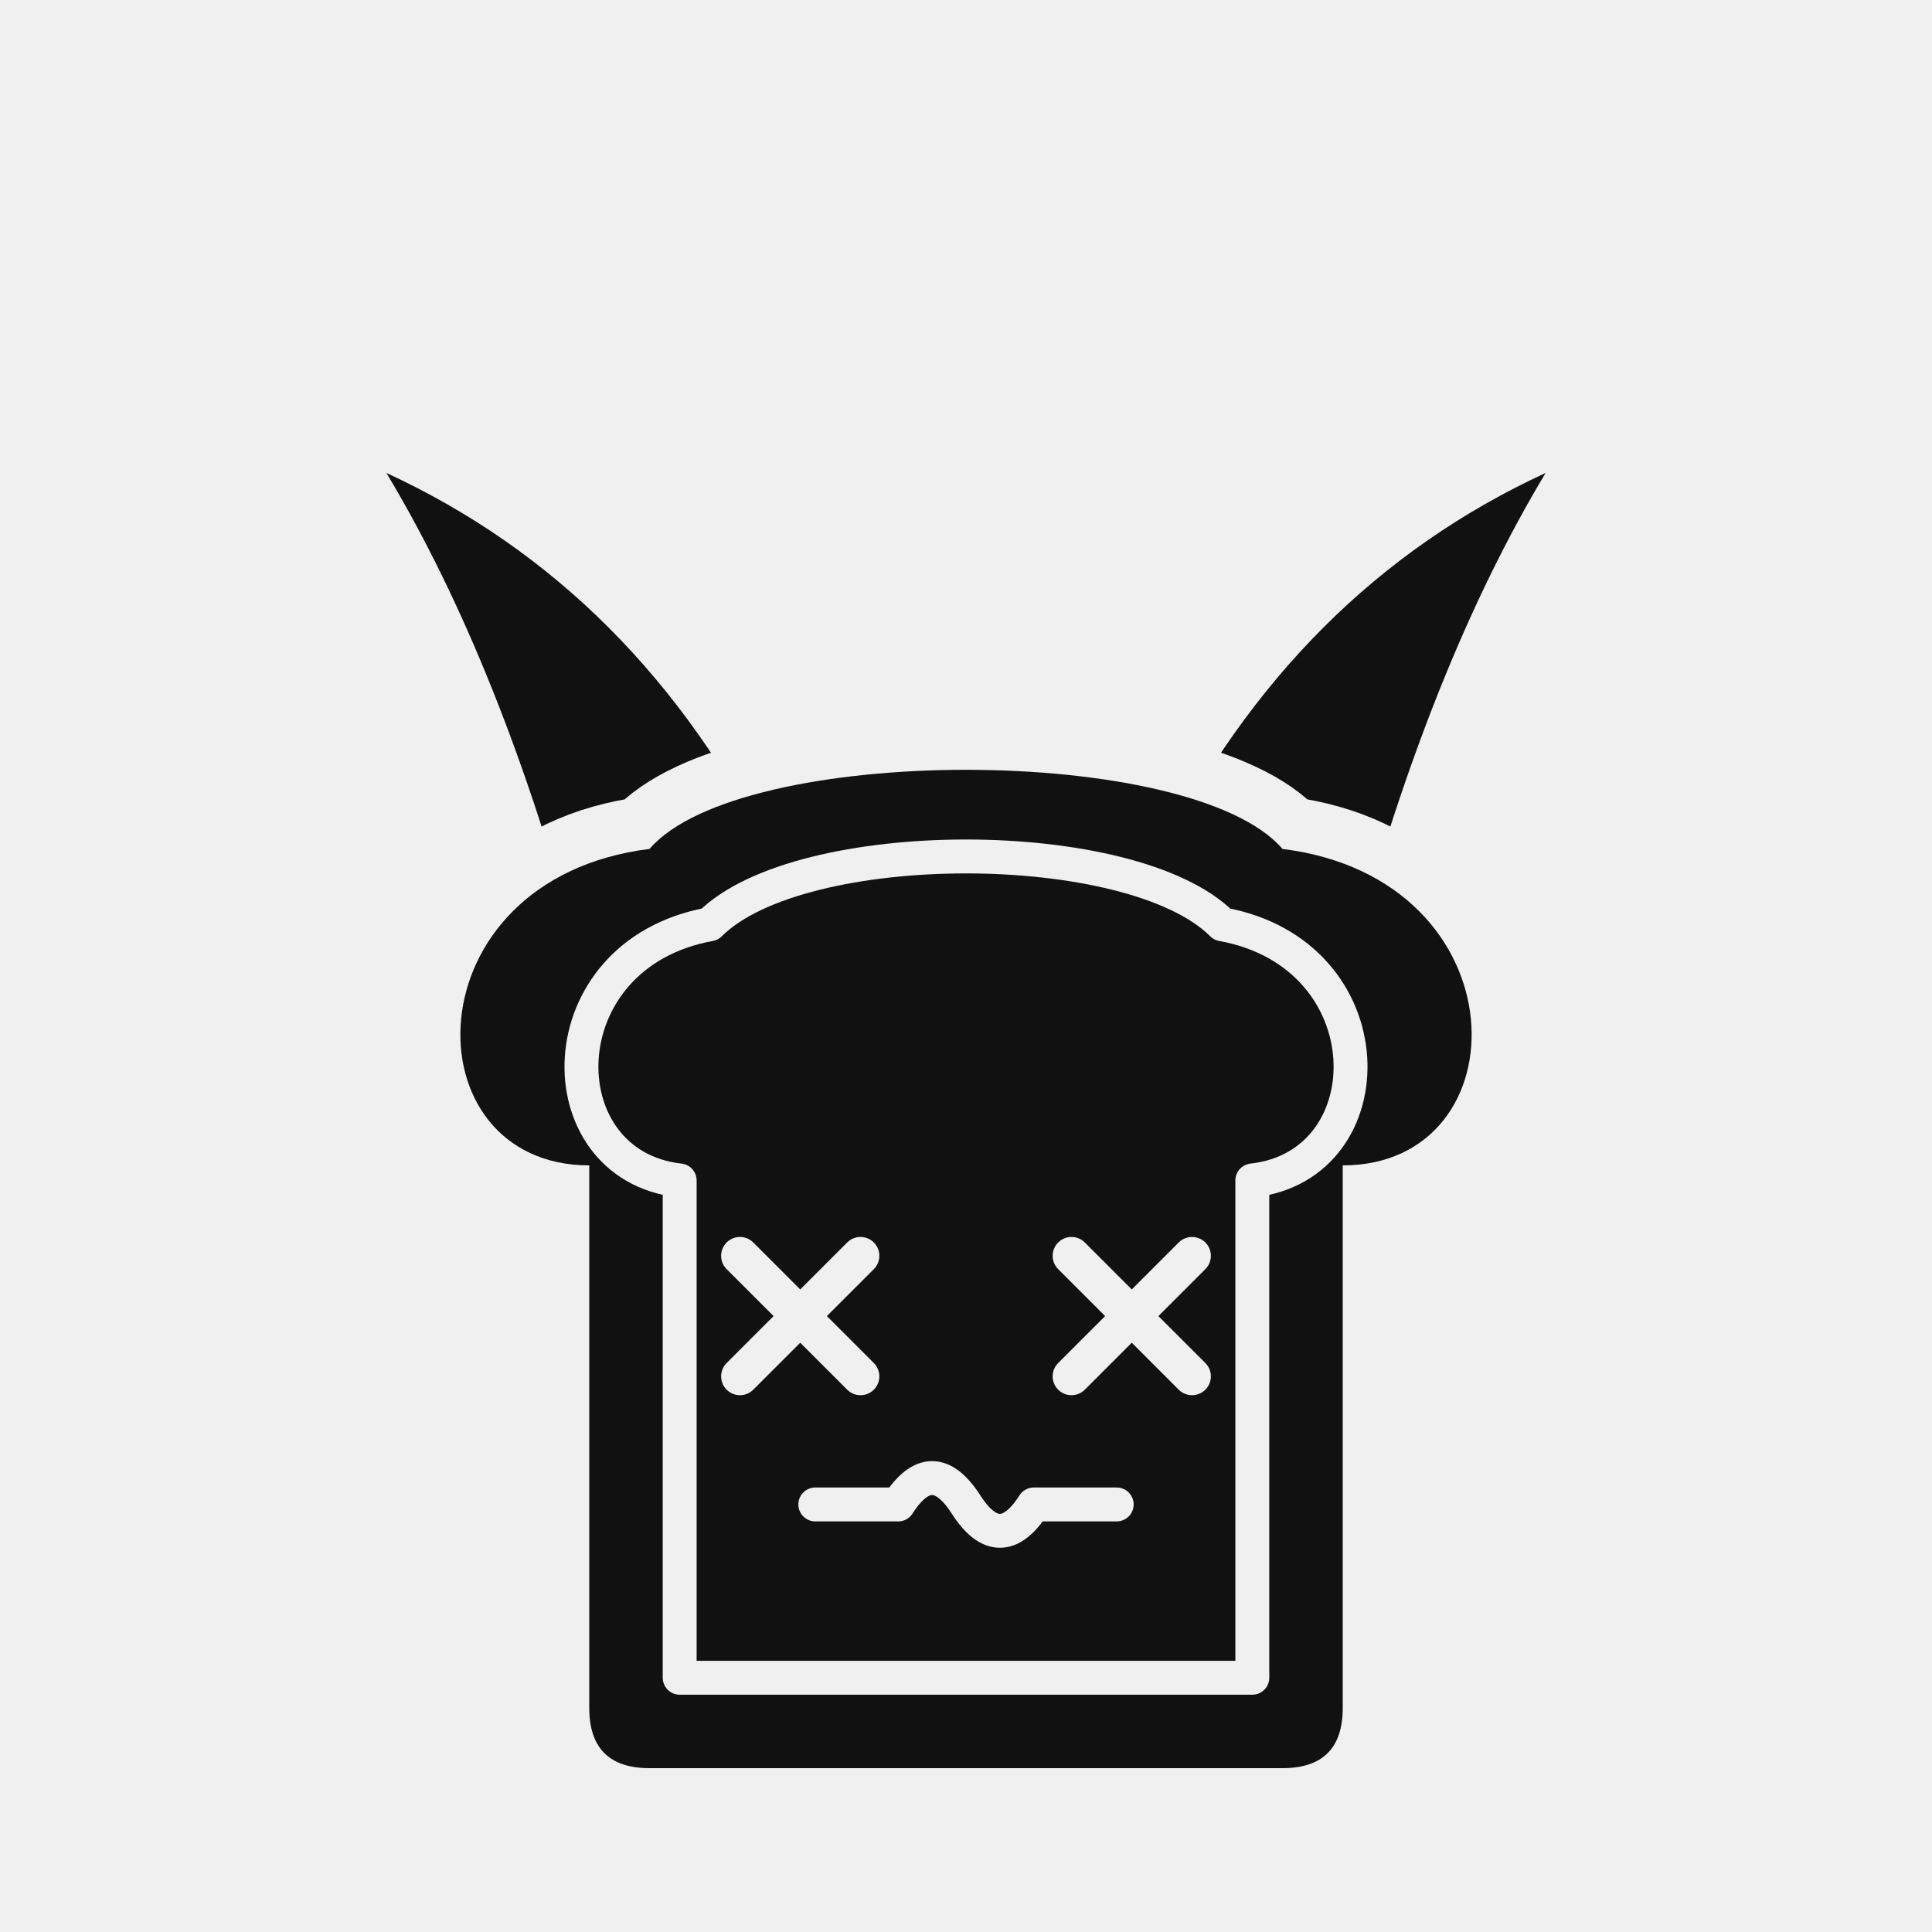
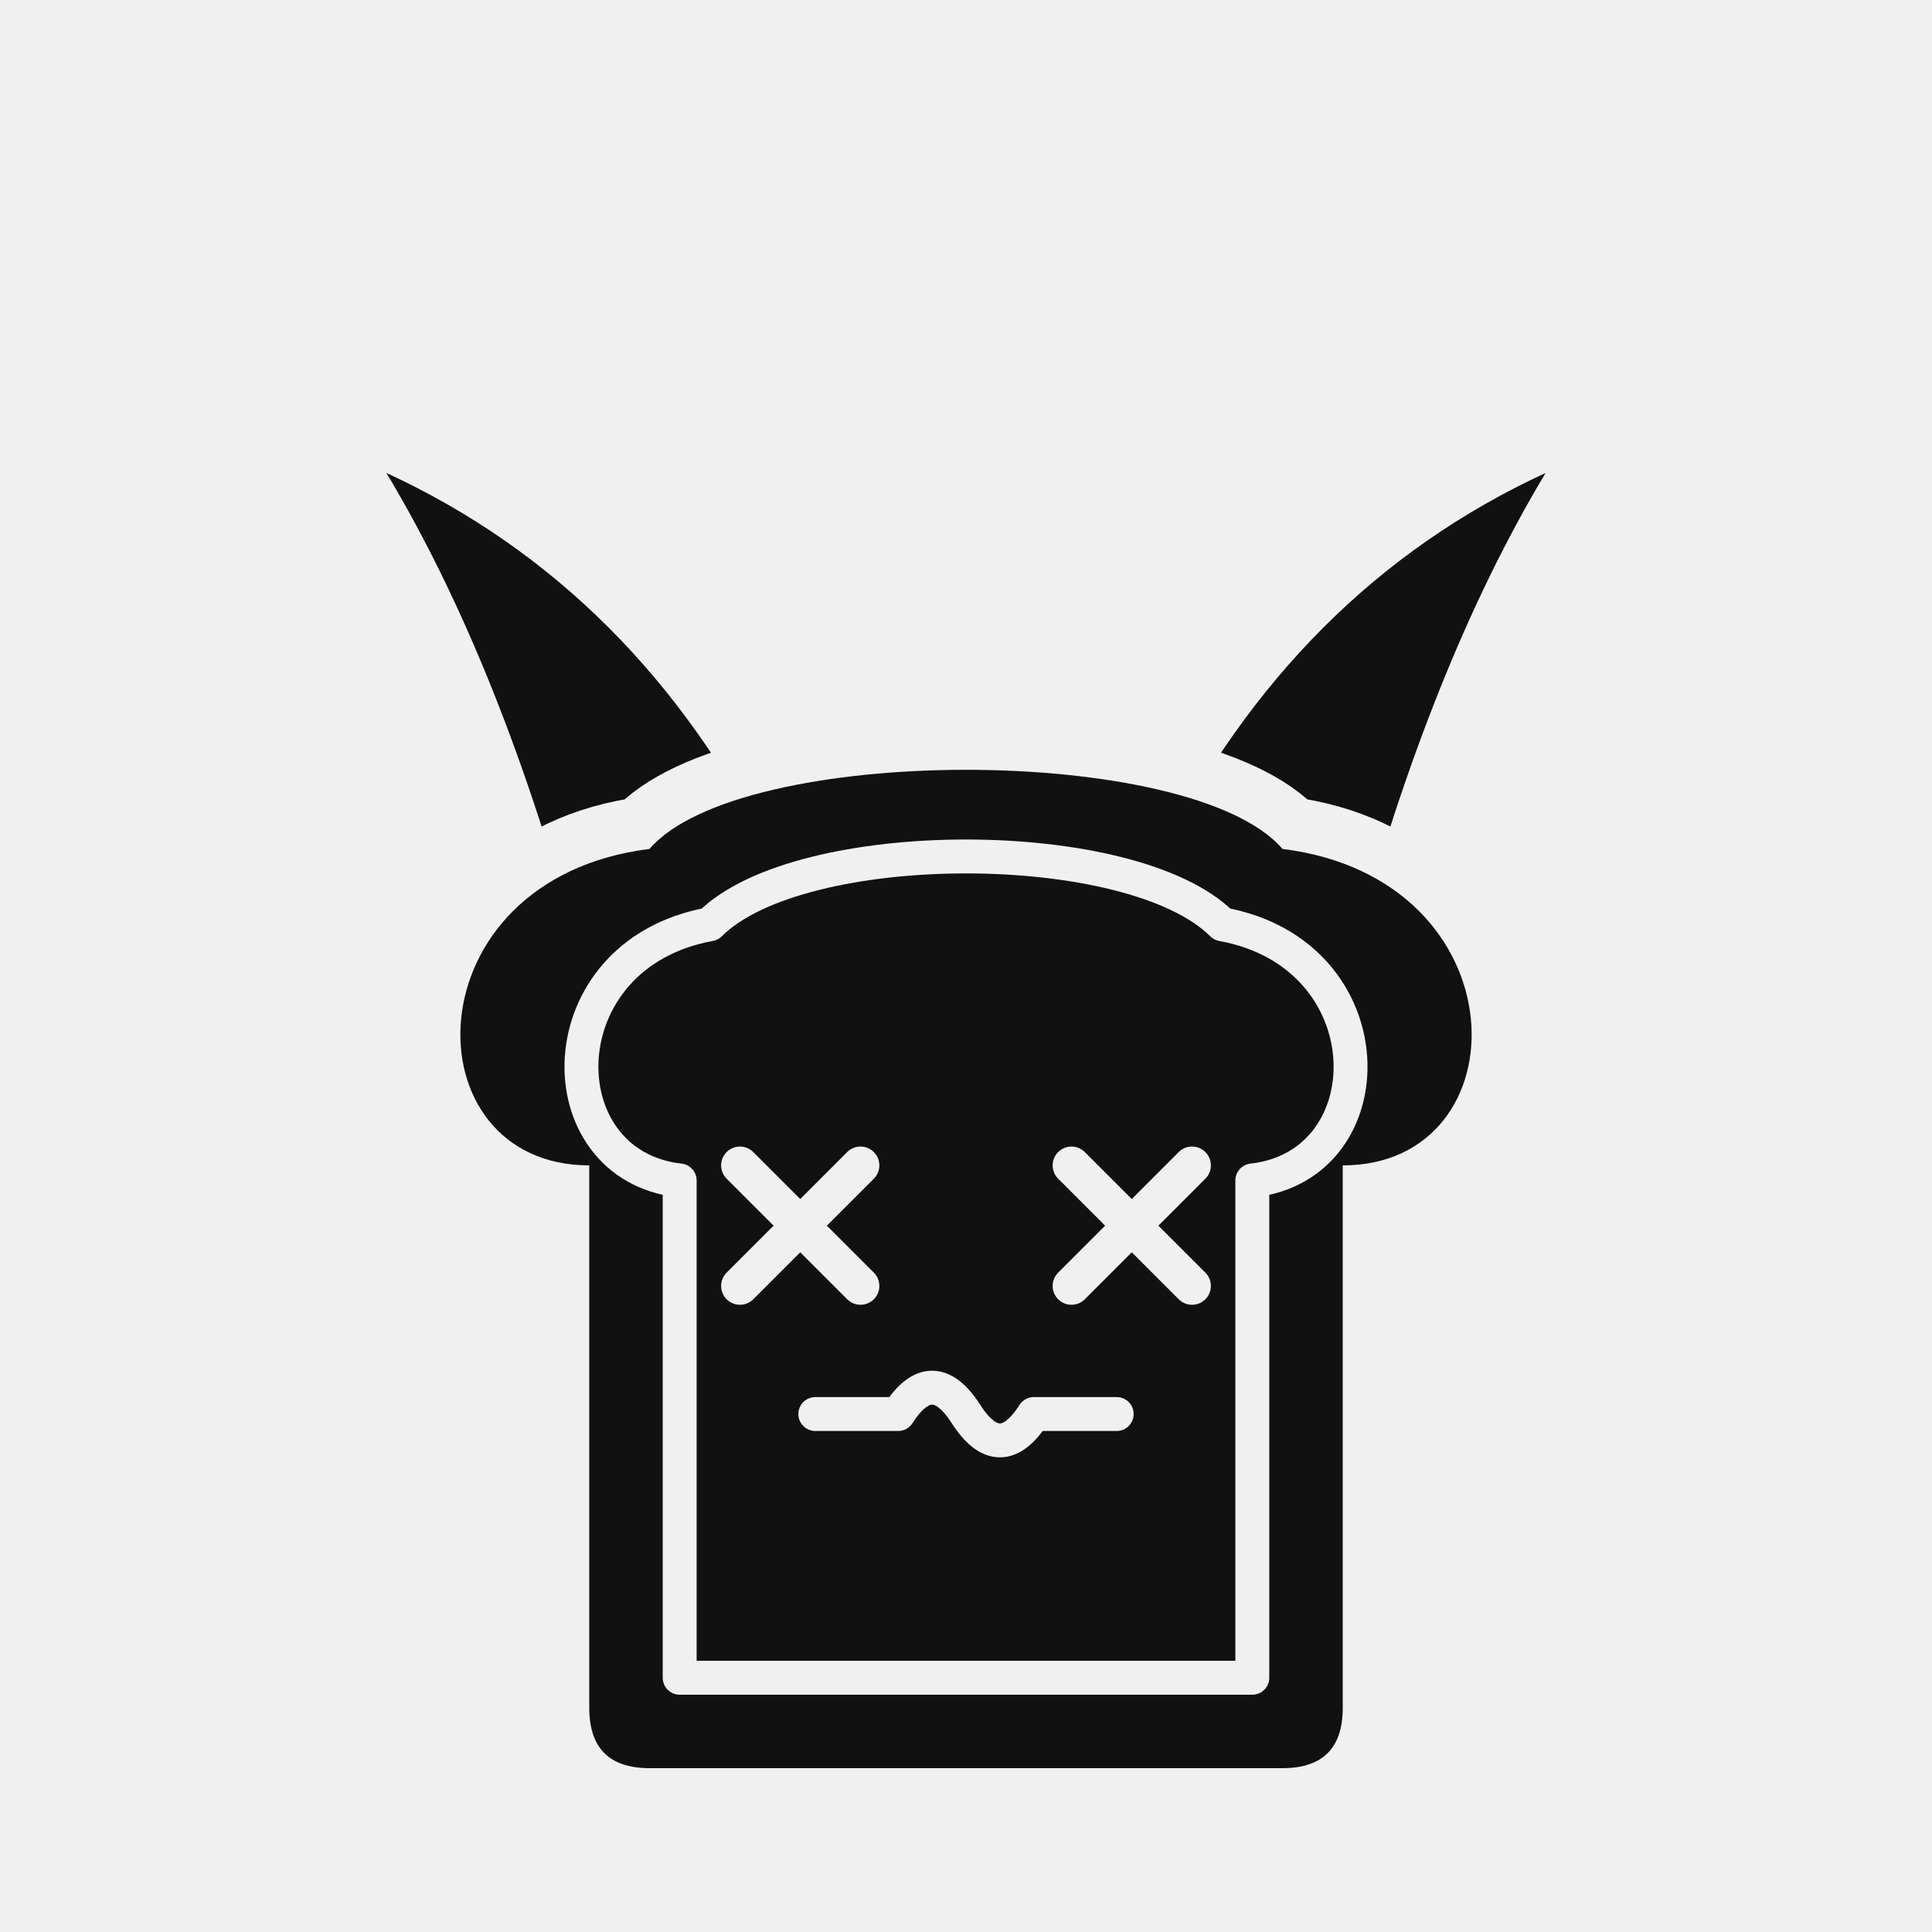
<svg xmlns="http://www.w3.org/2000/svg" viewBox="0 0 200 200" width="1000" height="1000" role="img" aria-label="Little Devil">
  <mask id="m-little-devil-4" maskUnits="userSpaceOnUse" x="0" y="0" width="200" height="200">
    <rect width="200" height="200" fill="#000" />
    <g fill="#fff" stroke="none">
      <path d="M60,98.96 Q52,68.96 40,48.96 Q66,60.96 80,88.96 Z" />
      <g transform="translate(200,0) scale(-1,1)">
        <path d="M60,98.96 Q52,68.96 40,48.96 Q66,60.96 80,88.96 Z" />
      </g>
    </g>
    <g fill="#000" stroke="#000" stroke-width="14" stroke-linejoin="round">
      <g transform="translate(100,130) scale(0.78) translate(-100,-118)">
        <path d="M50,106 C26,106 26,68 58,64 C70,50 130,50 142,64 C174,68 174,106 150,106 L150,178 Q150,186 142,186 L58,186 Q50,186 50,178 Z" />
      </g>
    </g>
    <g fill="#fff" stroke="none">
      <g transform="translate(100,130) scale(0.78) translate(-100,-118)">
        <path d="M50,106 C26,106 26,68 58,64 C70,50 130,50 142,64 C174,68 174,106 150,106 L150,178 Q150,186 142,186 L58,186 Q50,186 50,178 Z" />
      </g>
    </g>
    <g transform="translate(100,130) scale(0.78) translate(-100,-118)">
      <path d="M62,108 C44,106 44,78 66,74 C78,62 122,62 134,74 C156,78 156,106 138,108 L138,174 L62,174 Z" fill="none" stroke="#000" stroke-width="4.5" stroke-linejoin="round" />
-       <path d="M70,118 L86,134 M86,118 L70,134" stroke="#000" stroke-width="5" stroke-linecap="round" />
-       <path d="M114,118 L130,134 M130,118 L114,134" stroke="#000" stroke-width="5" stroke-linecap="round" />
-       <path d="M80,151 L91,151 Q95.5,144 100,151 Q104.5,158 109,151 L120,151" fill="none" stroke="#000" stroke-width="4.5" stroke-linecap="round" stroke-linejoin="round" />
+       <g transform="translate(0,-12)">
+         <path d="M70,118 L86,134 M86,118 L70,134" stroke="#000" stroke-width="5" stroke-linecap="round" />
+       </g>
+       <g transform="translate(0,-12)">
+         <path d="M114,118 L130,134 M130,118 L114,134" stroke="#000" stroke-width="5" stroke-linecap="round" />
+       </g>
+       <g transform="translate(0,-12)">
+         <path d="M80,151 L91,151 Q95.5,144 100,151 Q104.5,158 109,151 L120,151" fill="none" stroke="#000" stroke-width="4.5" stroke-linecap="round" stroke-linejoin="round" />
+       </g>
    </g>
  </mask>
  <rect width="200" height="200" fill="#111111" mask="url(#m-little-devil-4)" />
</svg>
